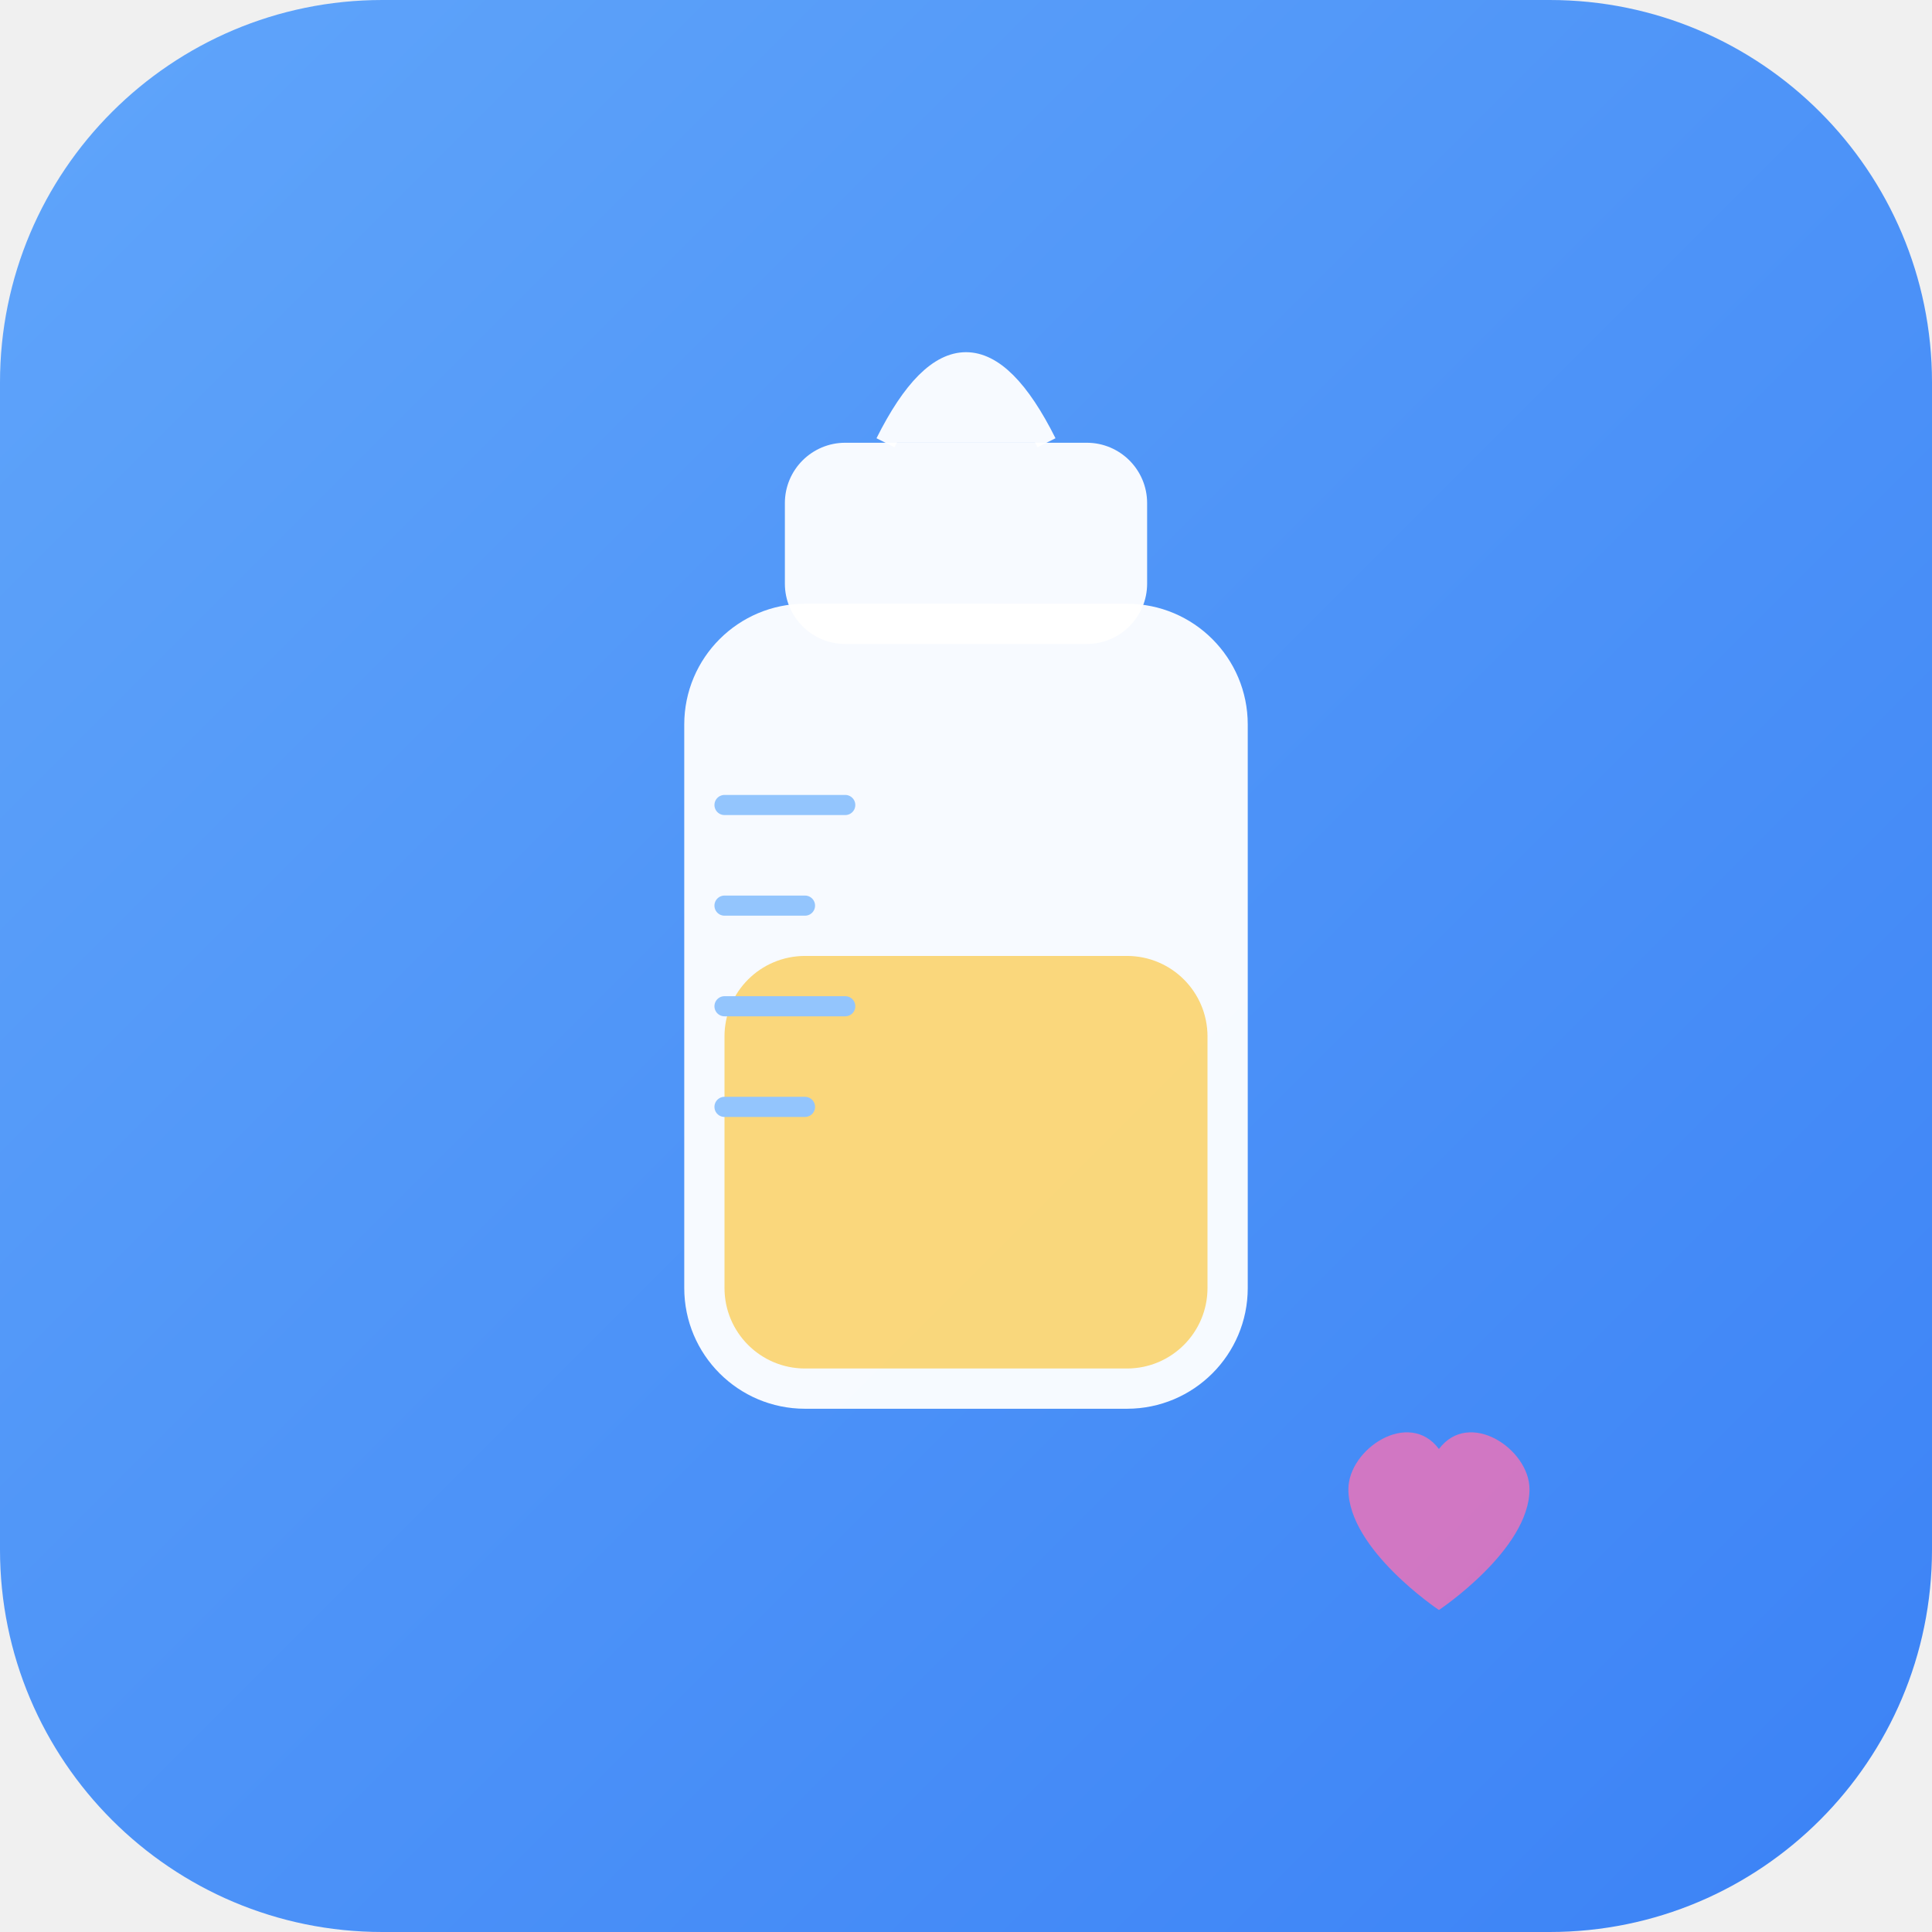
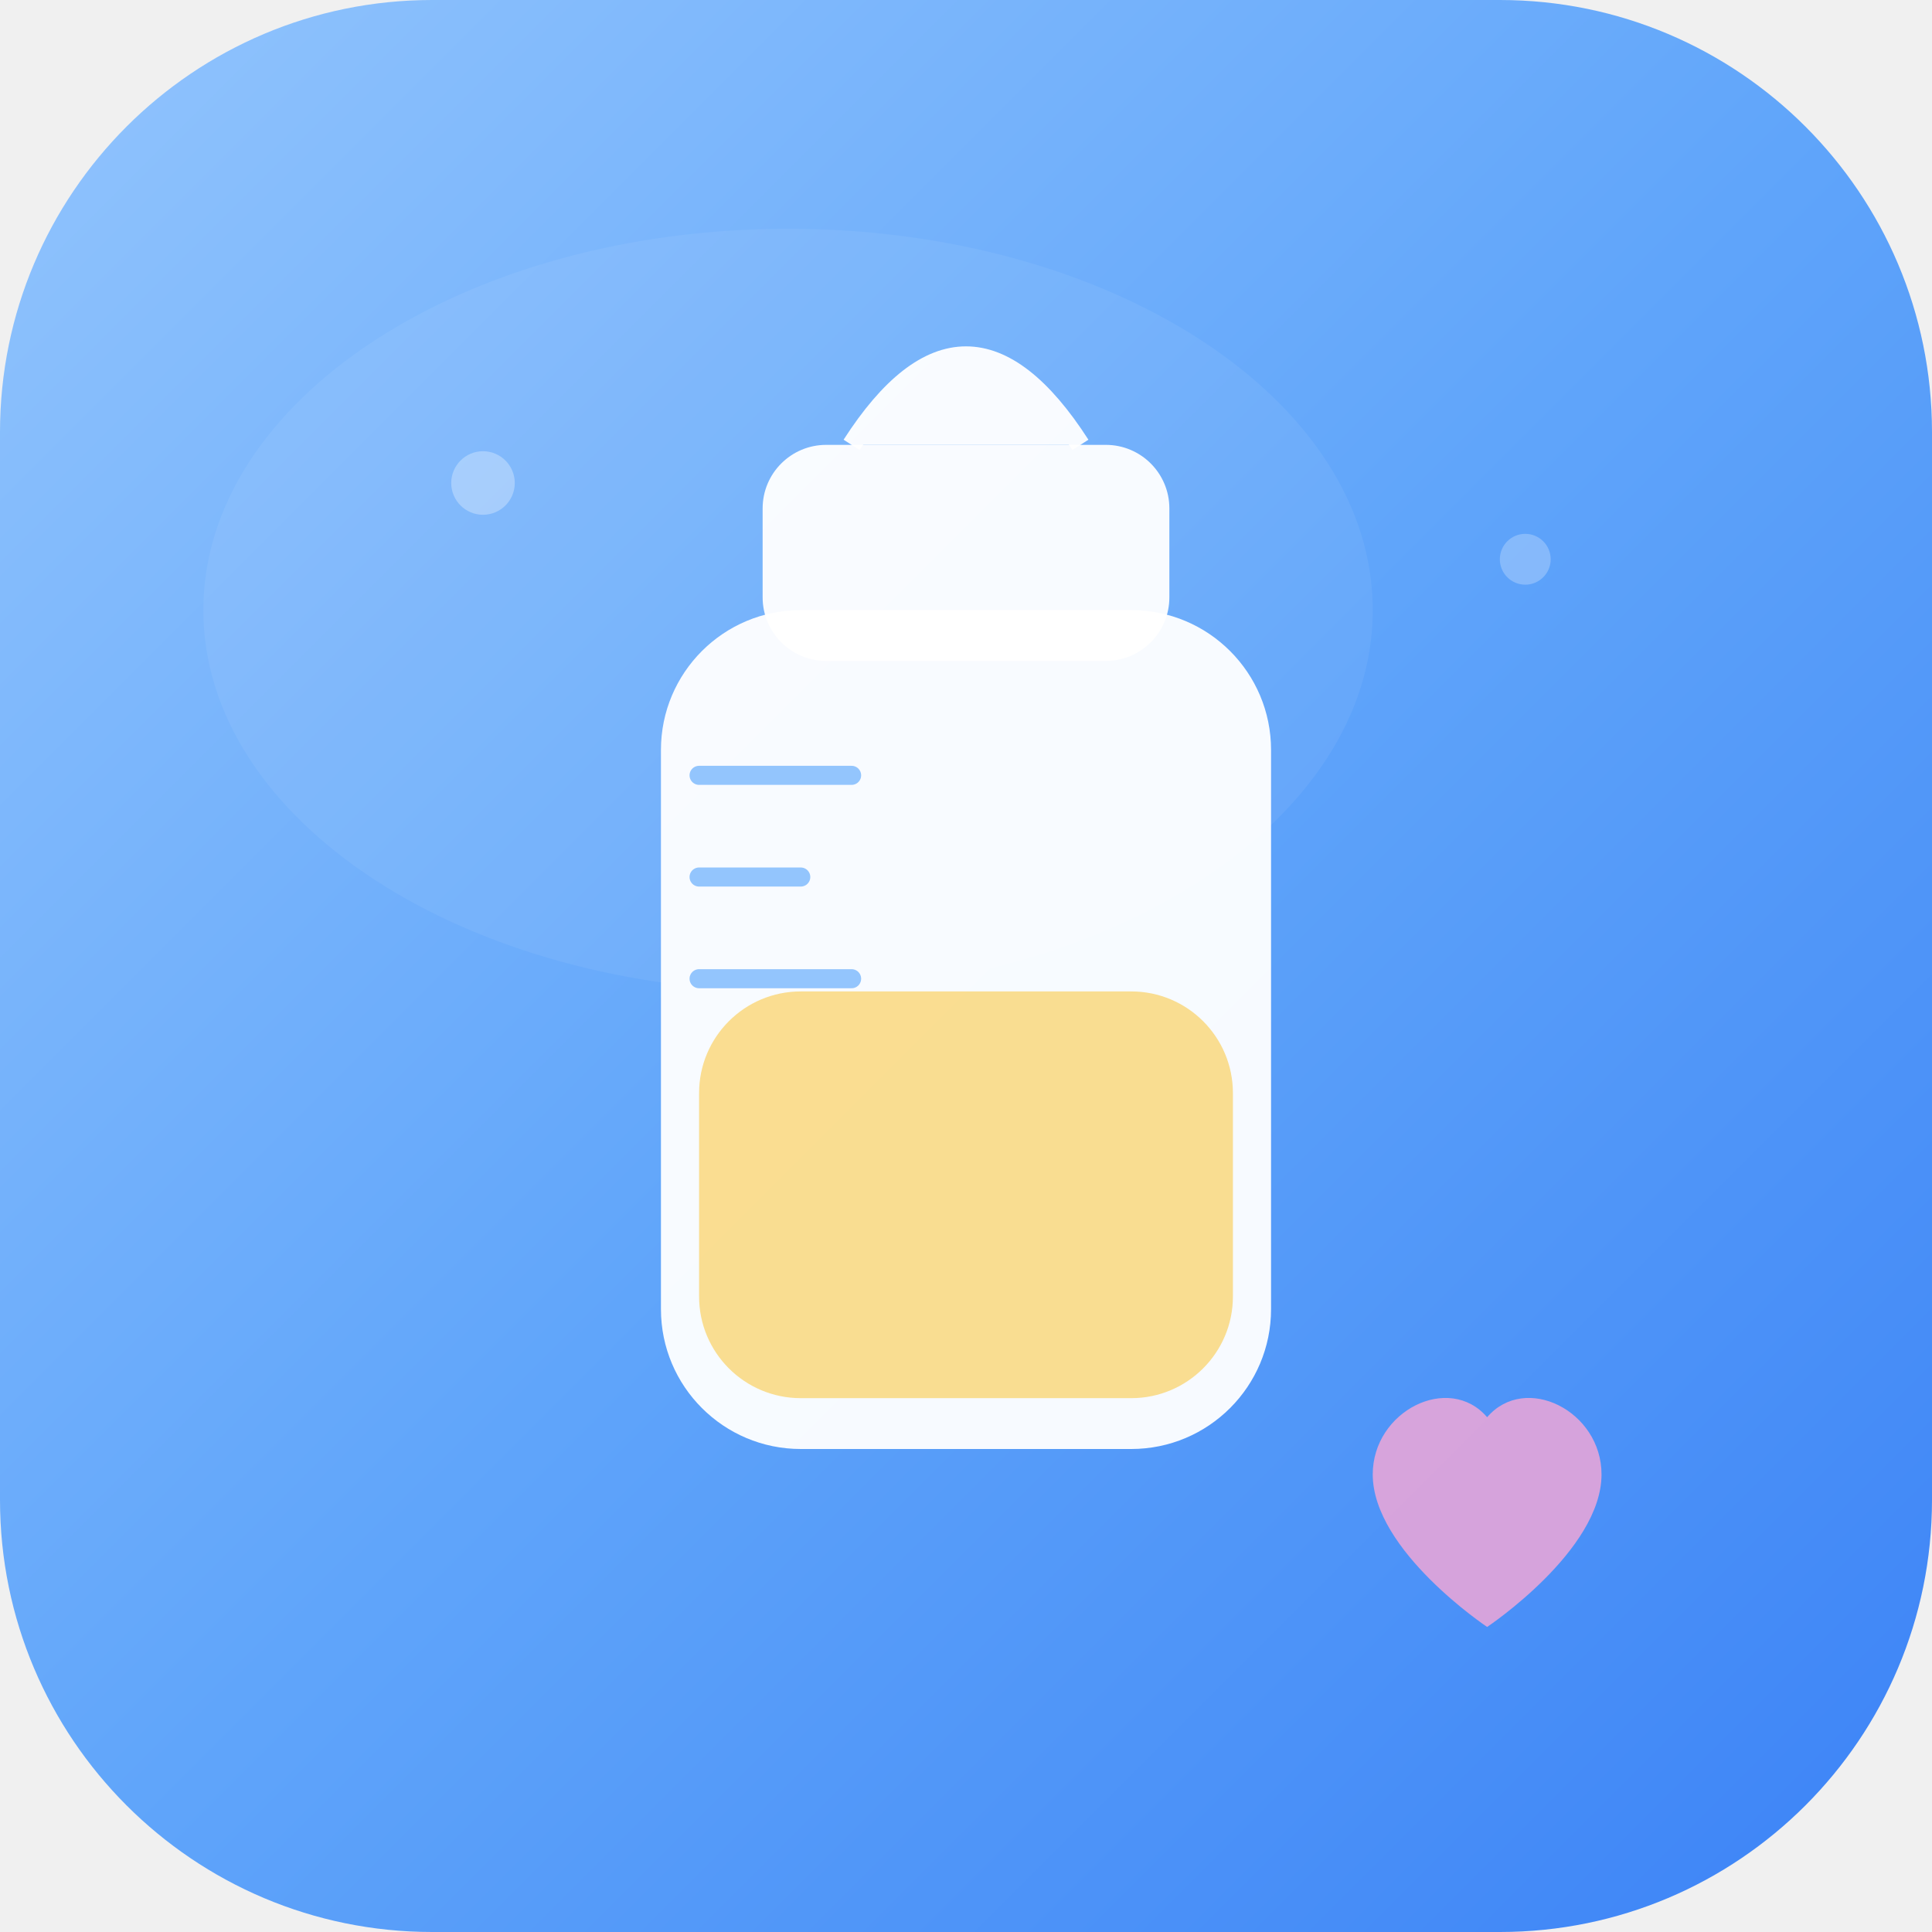
- <svg xmlns="http://www.w3.org/2000/svg" viewBox="0 0 192 192" width="152" height="152">
+ <svg xmlns="http://www.w3.org/2000/svg" viewBox="0 0 152 152" width="152" height="152">
  <defs>
    <linearGradient id="bg" x1="0%" y1="0%" x2="100%" y2="100%">
-       <stop offset="0%" style="stop-color:#60a5fa" />
+       <stop offset="0%" style="stop-color:#93c5fd" />
+       <stop offset="50%" style="stop-color:#60a5fa" />
      <stop offset="100%" style="stop-color:#3b82f6" />
    </linearGradient>
  </defs>
-   <rect width="192" height="192" rx="38" ry="38" fill="url(#bg)" />
-   <rect x="68" y="60" width="56" height="80" rx="12" ry="12" fill="white" opacity="0.95" />
-   <rect x="78" y="44" width="36" height="20" rx="6" ry="6" fill="white" opacity="0.95" />
-   <path d="M88 44 Q96 28 104 44" fill="white" opacity="0.95" stroke="white" stroke-width="2" />
-   <rect x="72" y="95" width="48" height="41" rx="8" ry="8" fill="#fbbf24" opacity="0.6" />
-   <line x1="72" y1="80" x2="84" y2="80" stroke="#93c5fd" stroke-width="2" stroke-linecap="round" />
-   <line x1="72" y1="90" x2="80" y2="90" stroke="#93c5fd" stroke-width="2" stroke-linecap="round" />
-   <line x1="72" y1="100" x2="84" y2="100" stroke="#93c5fd" stroke-width="2" stroke-linecap="round" />
-   <line x1="72" y1="110" x2="80" y2="110" stroke="#93c5fd" stroke-width="2" stroke-linecap="round" />
-   <path d="M134 148 C134 144 140 140 143 144 C146 140 152 144 152 148 C152 154 143 160 143 160 C143 160 134 154 134 148Z" fill="#f472b6" opacity="0.8" />
+   <rect width="152" height="152" rx="34" ry="34" fill="url(#bg)" />
+   <ellipse cx="62" cy="48" rx="46" ry="30" fill="white" opacity="0.06" />
+   <rect x="52" y="48" width="48" height="66" rx="11" ry="11" fill="white" opacity="0.95" />
+   <rect x="60" y="35" width="32" height="17" rx="5" ry="5" fill="white" opacity="0.95" />
+   <path d="M67 35 Q76 21 85 35" fill="white" opacity="0.95" stroke="white" stroke-width="1.5" />
+   <rect x="55" y="78" width="42" height="32" rx="8" ry="8" fill="#fbbf24" opacity="0.5" />
+   <line x1="55" y1="61" x2="67" y2="61" stroke="#93c5fd" stroke-width="1.5" stroke-linecap="round" />
+   <line x1="55" y1="69" x2="63" y2="69" stroke="#93c5fd" stroke-width="1.5" stroke-linecap="round" />
+   <line x1="55" y1="77" x2="67" y2="77" stroke="#93c5fd" stroke-width="1.5" stroke-linecap="round" />
+   <path d="M108 116 C108 111 114 108 117 111.5 C120 108 126 111 126 116 C126 122 117 128 117 128 C117 128 108 122 108 116Z" fill="#f9a8d4" opacity="0.8" />
+   <circle cx="38" cy="38" r="2.5" fill="white" opacity="0.3" />
+   <circle cx="120" cy="44" r="2" fill="white" opacity="0.25" />
</svg>
